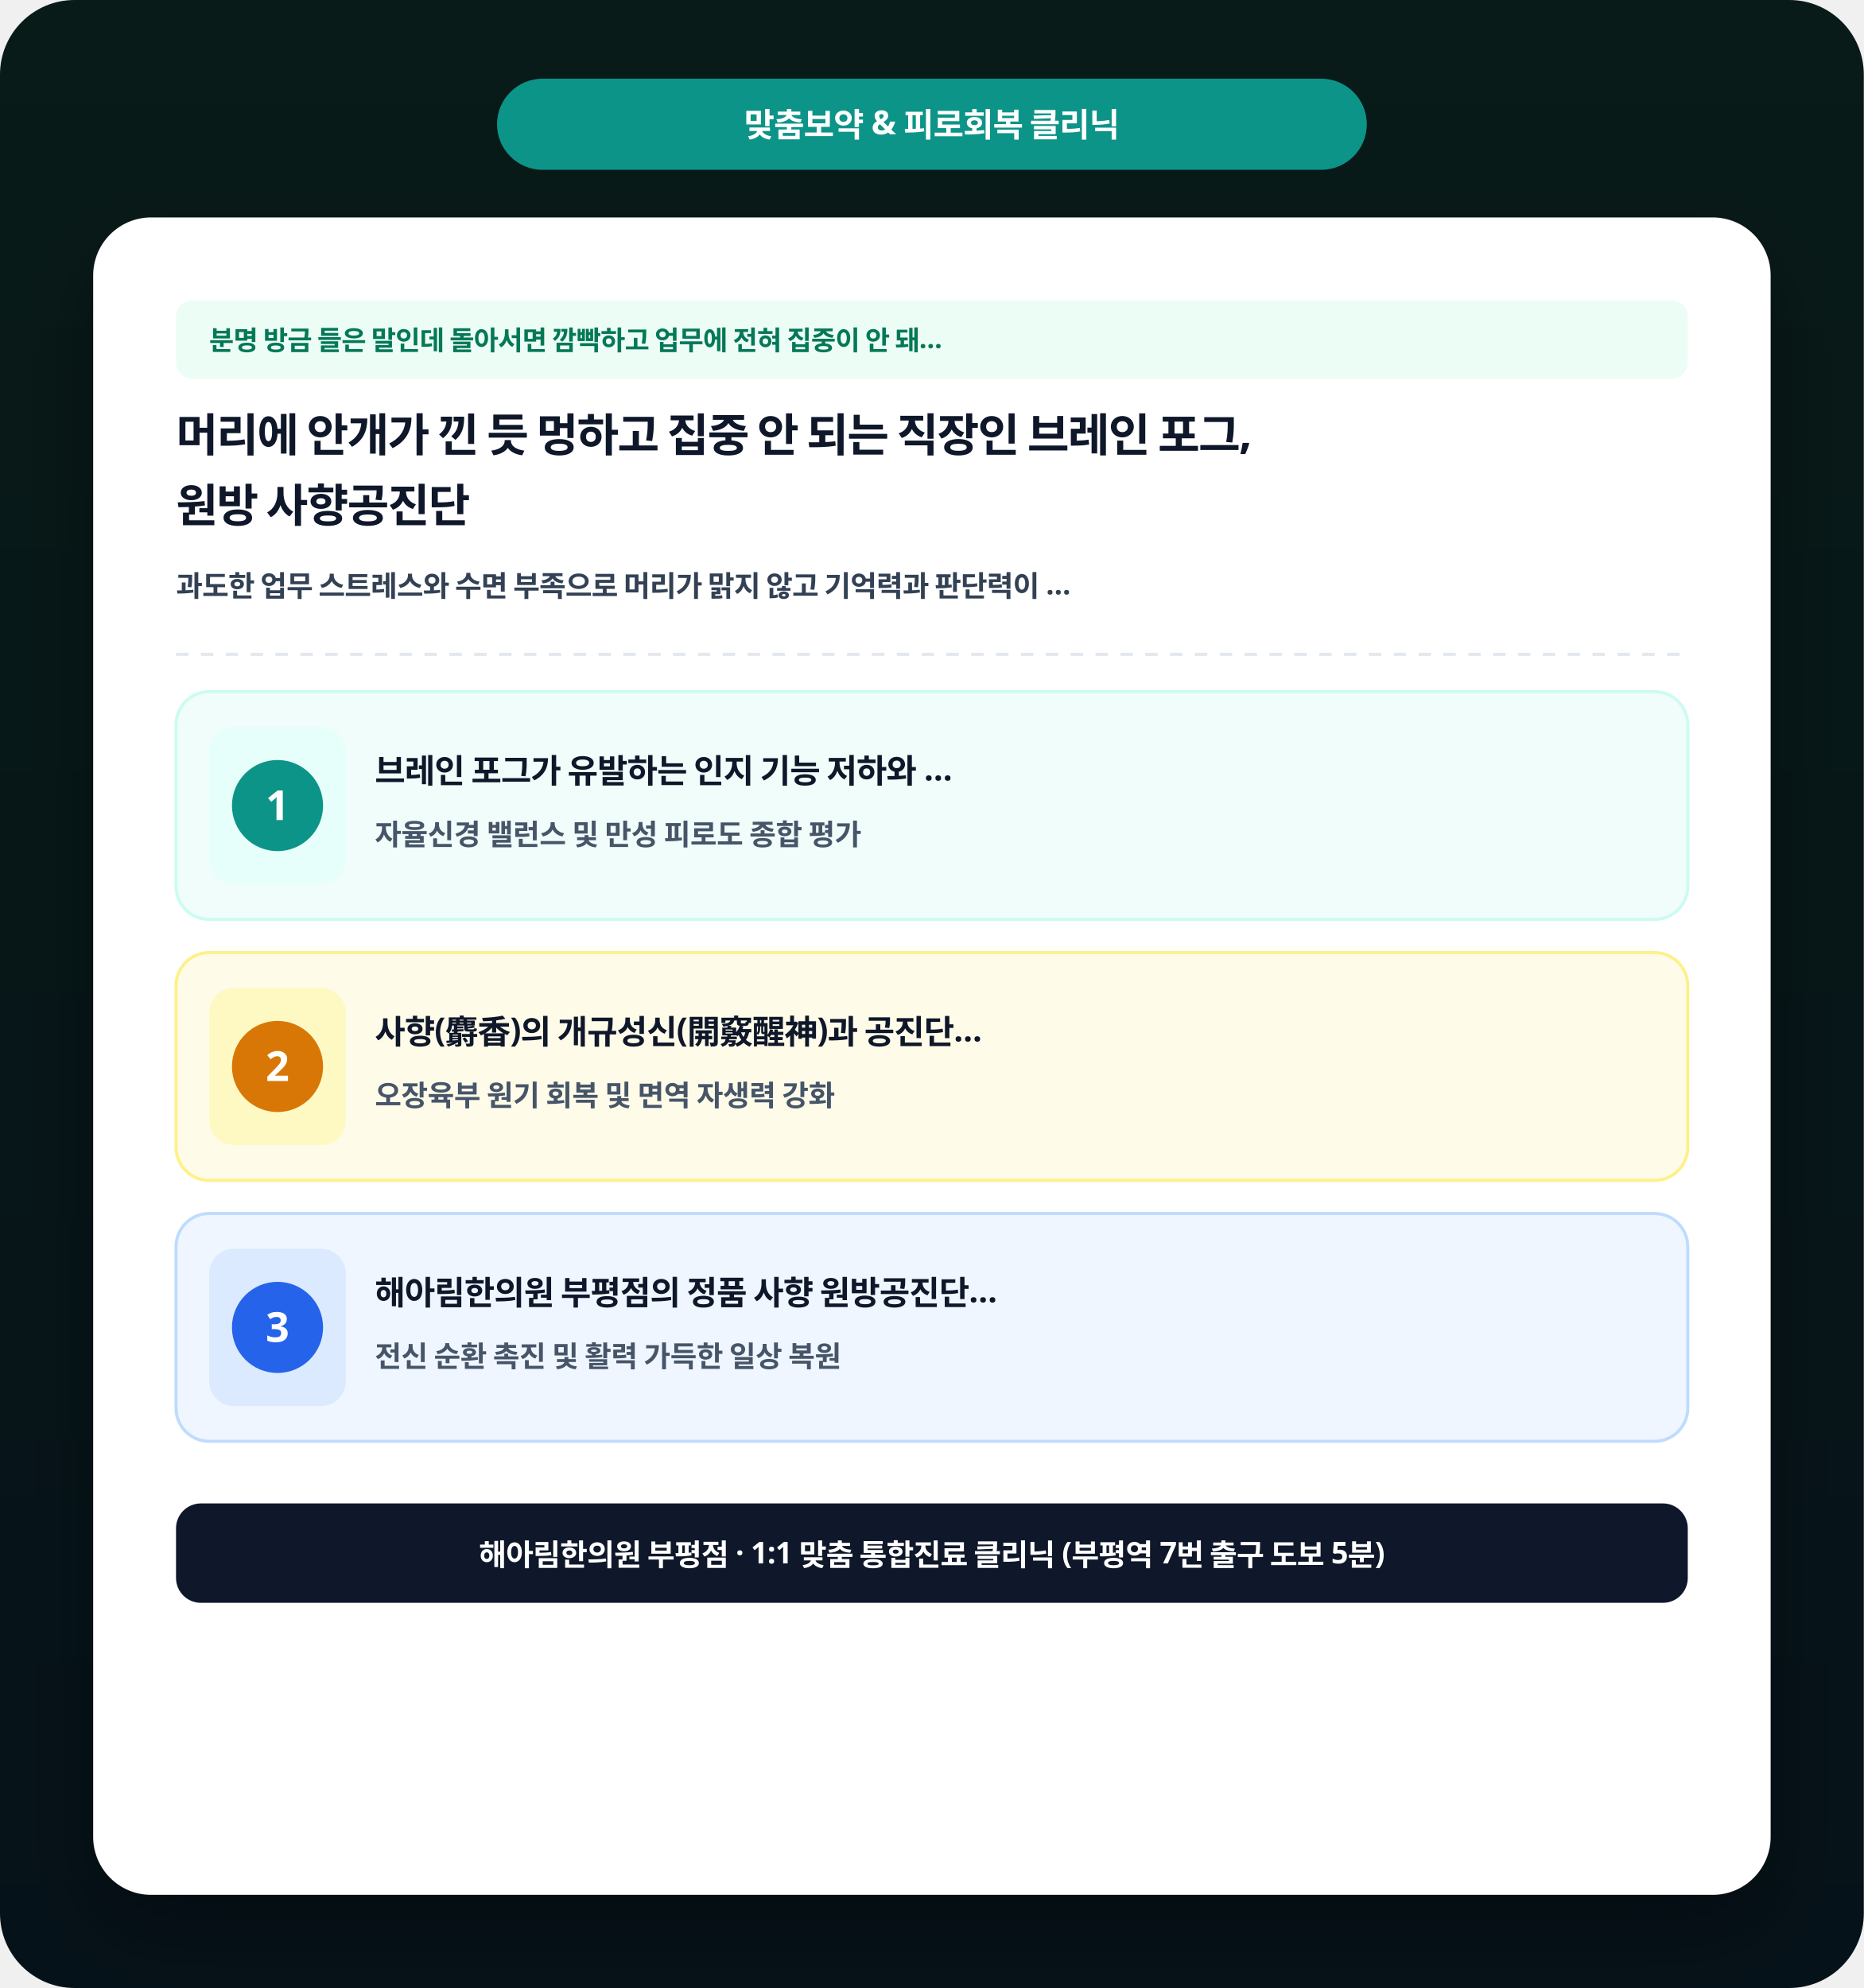
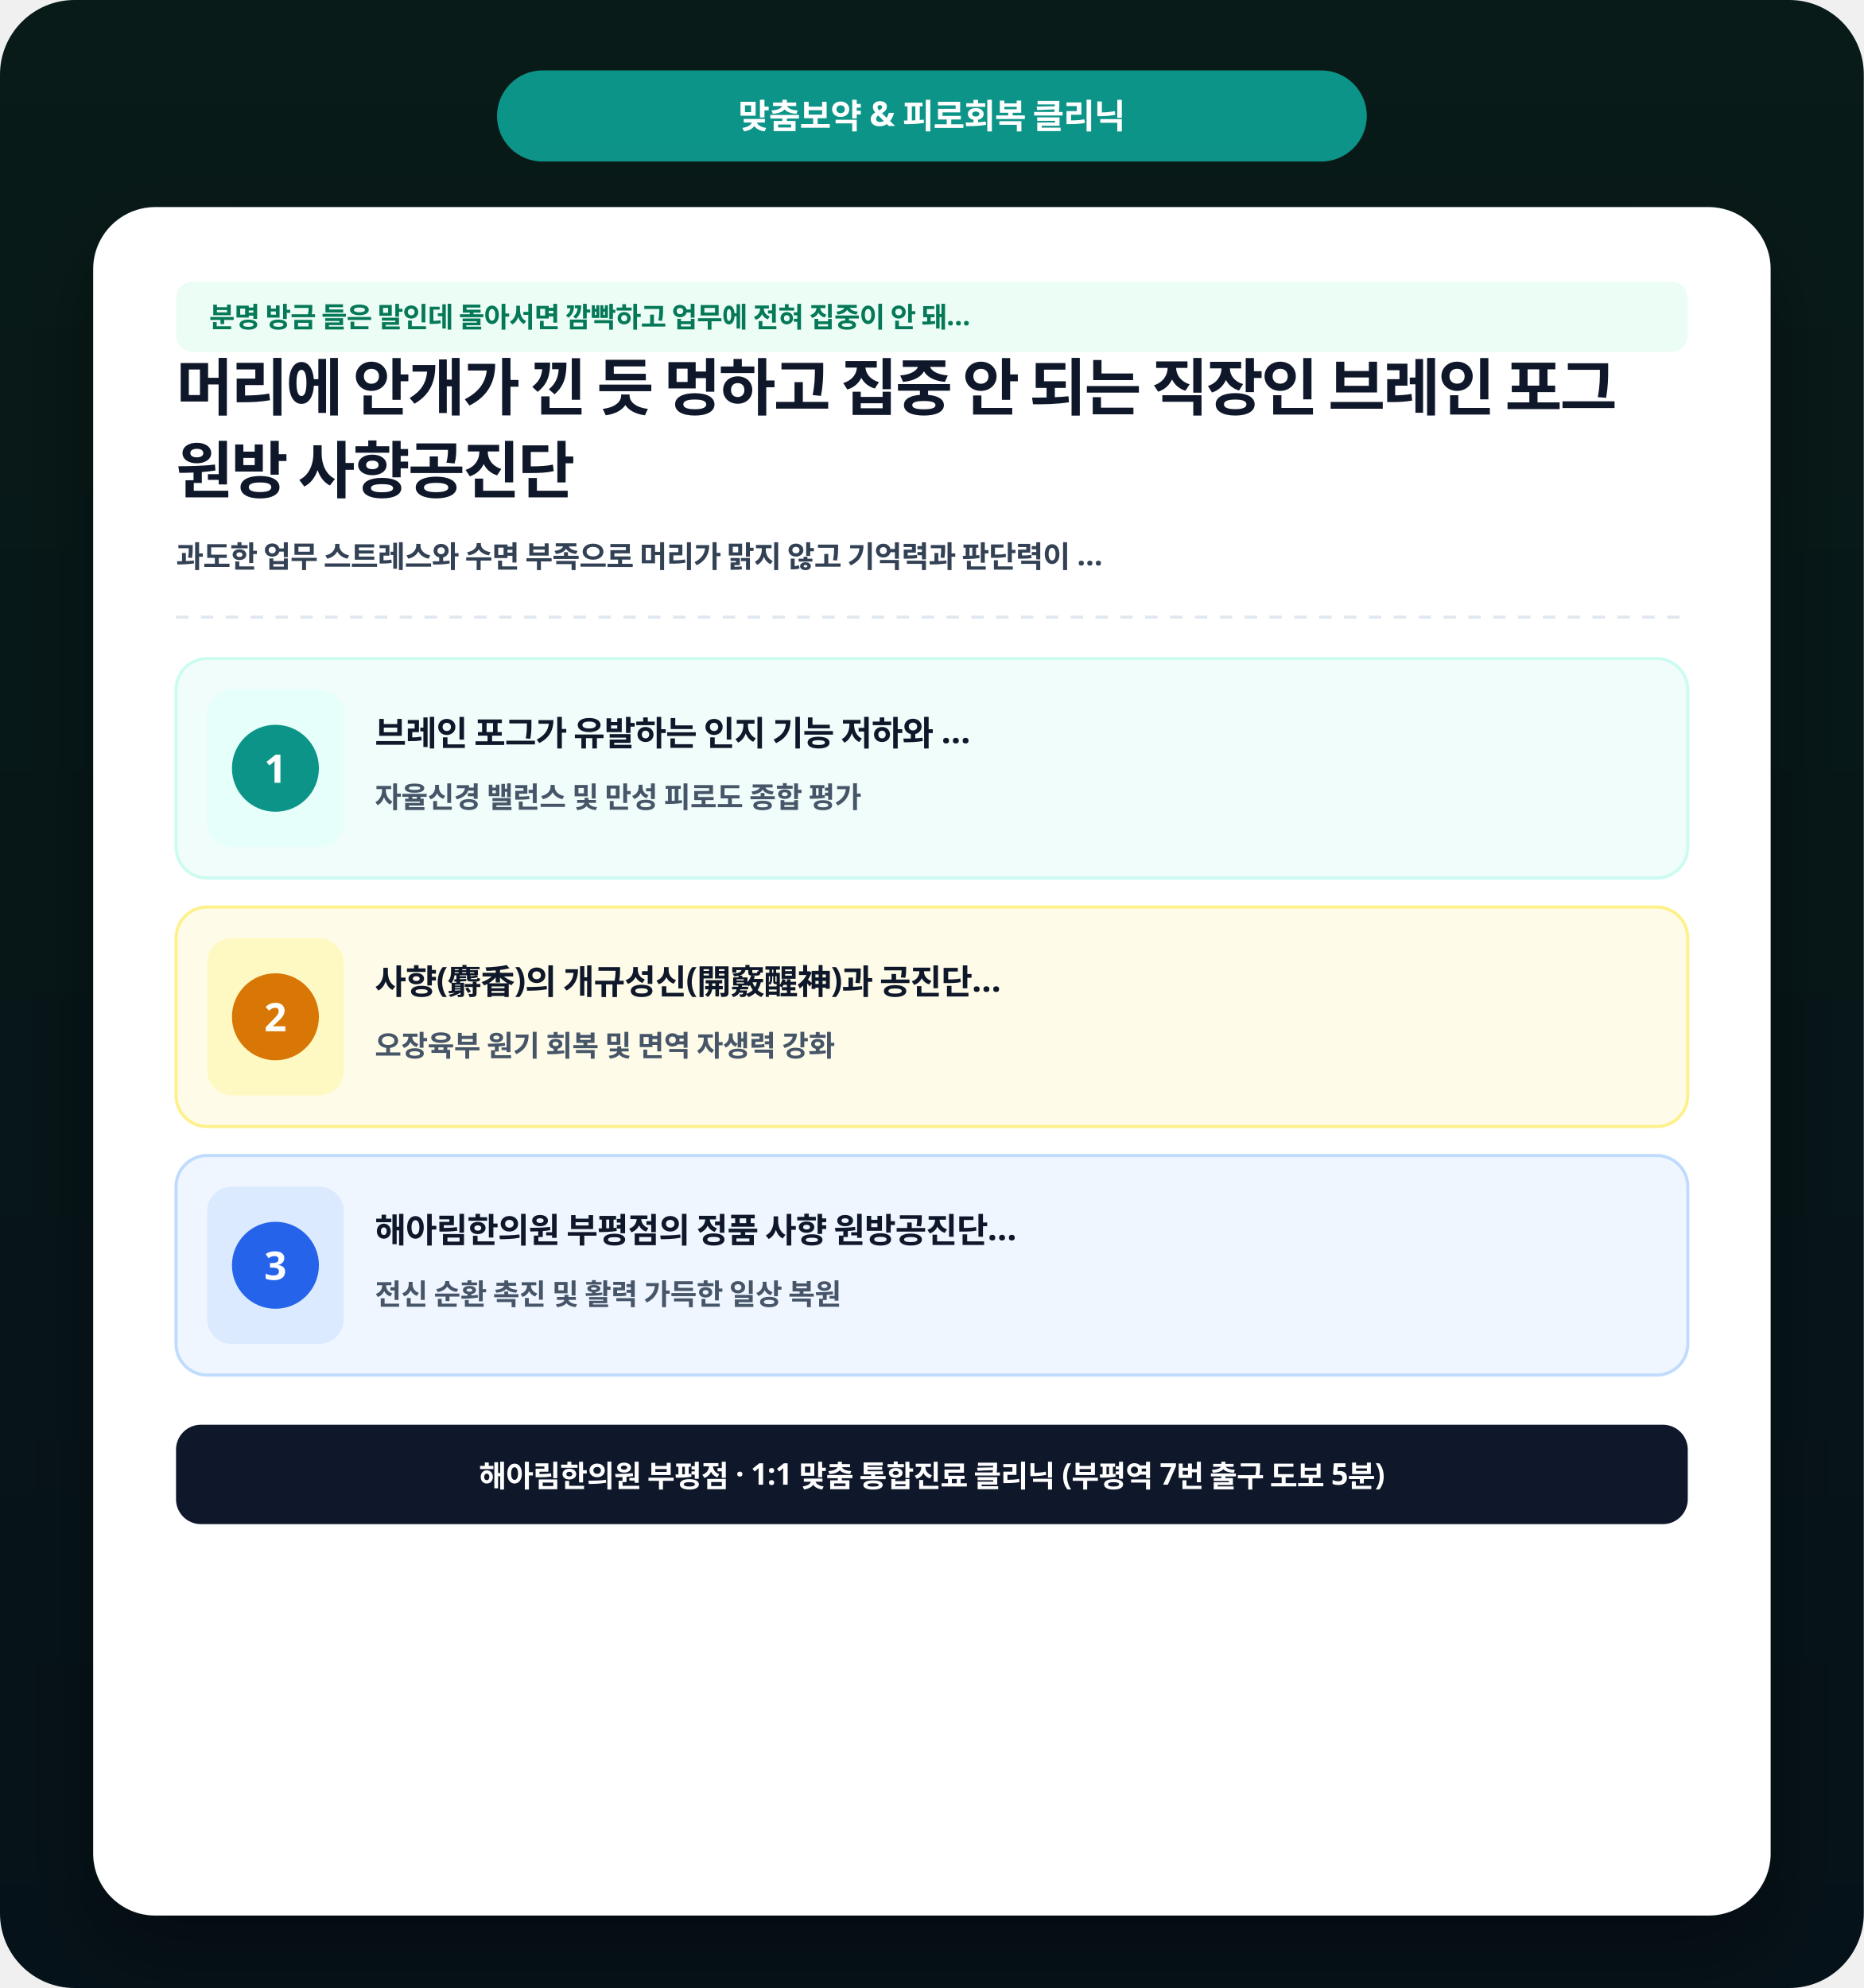
<svg xmlns="http://www.w3.org/2000/svg" width="900" height="960" viewBox="0 0 900 960">
  <defs>
    <linearGradient id="bgGrad" x1="0%" y1="0%" x2="0%" y2="100%">
      <stop offset="0%" stop-color="#081b18" />
      <stop offset="100%" stop-color="#061219" />
    </linearGradient>
    <filter id="cardShadow" x="-10%" y="-10%" width="120%" height="120%">
      <feDropShadow dx="0" dy="16" stdDeviation="20" flood-color="#000000" flood-opacity="0.35" />
    </filter>
  </defs>
  <rect x="0" y="0" width="900" height="960" rx="36" fill="url(#bgGrad)" />
-   <g transform="translate(450, 60)">
+   <g transform="translate(450, 56)">
    <rect x="-210" y="-22" width="420" height="44" rx="22" fill="#0d9488" />
-     <text x="0" y="6" font-size="16" font-weight="900" fill="#ffffff" text-anchor="middle" font-family="Pretendard, 'Malgun Gothic', sans-serif" letter-spacing="-0.02em">
+     <text x="0" y="6" font-size="16.5" font-weight="900" fill="#ffffff" text-anchor="middle" font-family="Pretendard, 'Malgun Gothic', sans-serif" letter-spacing="-0.02em">
      맞춤보약 &amp; 피로회복 클리닉
    </text>
  </g>
  <g filter="url(#cardShadow)">
-     <rect x="45" y="105" width="810" height="810" rx="28" fill="#ffffff" />
+     <rect x="45" y="100" width="810" height="825" rx="30" fill="#ffffff" />
  </g>
-   <g transform="translate(85, 145)">
-     <rect x="0" y="0" width="730" height="38" rx="8" fill="#ecfdf5" />
-     <text x="16" y="24" font-size="13" font-weight="900" fill="#047857" font-family="Pretendard, 'Malgun Gothic', sans-serif" letter-spacing="-0.02em">
+   <g transform="translate(85, 136)">
+     <rect x="0" y="0" width="730" height="34" rx="8" fill="#ecfdf5" />
+     <text x="16" y="22" font-size="13.5" font-weight="900" fill="#047857" font-family="Pretendard, 'Malgun Gothic', sans-serif" letter-spacing="-0.02em">
      분명 방금 들은 말인데 돌아서면 깜빡하고 업무에 전혀 집중이 안 돼…
    </text>
  </g>
  <g>
-     <text x="85" y="218" font-size="22" font-weight="900" fill="#0f172a" font-family="Pretendard, 'Malgun Gothic', sans-serif" letter-spacing="-0.03em">머리에 안개가 낀 듯 멍하고 집중 안 되는 직장인 브레인 포그,</text>
-     <text x="85" y="252" font-size="22" font-weight="900" fill="#0f172a" font-family="Pretendard, 'Malgun Gothic', sans-serif" letter-spacing="-0.03em">원방 사향공진단</text>
+     <text x="85" y="198" font-size="30" font-weight="900" fill="#0f172a" font-family="Pretendard, 'Malgun Gothic', sans-serif" letter-spacing="-0.035em">머리에 안개가 낀 듯 멍하고 집중 안 되는 직장인 브레인 포그</text>
+     <text x="85" y="238" font-size="30" font-weight="900" fill="#0f172a" font-family="Pretendard, 'Malgun Gothic', sans-serif" letter-spacing="-0.035em">원방 사향공진단</text>
  </g>
  <g>
-     <text x="85" y="288" font-size="14" font-weight="800" fill="#334155" font-family="Pretendard, 'Malgun Gothic', sans-serif" letter-spacing="-0.02em">
+     <text x="85" y="274" font-size="14.5" font-weight="800" fill="#334155" font-family="Pretendard, 'Malgun Gothic', sans-serif" letter-spacing="-0.02em">
      과도한 업무 스트레스와 수면 부족으로 머리가 맑지 않고 기억력과 판단력이 …
    </text>
  </g>
-   <line x1="85" y1="316" x2="815" y2="316" stroke="#e2e8f0" stroke-width="1.5" stroke-dasharray="6,6" />
-   <g transform="translate(85, 334)">
-     <rect x="0" y="0" width="730" height="110" rx="16" fill="#f0fdfa" stroke="#ccfbf1" stroke-width="1.5" />
-     <rect x="16" y="17" width="66" height="76" rx="12" fill="#e6fffa" />
-     <circle cx="49" cy="55" r="22" fill="#0d9488" />
-     <text x="49" y="62" font-size="20" font-weight="900" fill="#ffffff" text-anchor="middle" font-family="Pretendard, 'Malgun Gothic', sans-serif">1</text>
-     <text x="96" y="44" font-size="16" font-weight="900" fill="#0f172a" font-family="Pretendard, 'Malgun Gothic', sans-serif" letter-spacing="-0.02em">
+   <line x1="85" y1="298" x2="815" y2="298" stroke="#e2e8f0" stroke-width="1.5" stroke-dasharray="6,6" />
+   <g transform="translate(85, 318)">
+     <rect x="0" y="0" width="730" height="106" rx="15" fill="#f0fdfa" stroke="#ccfbf1" stroke-width="1.5" />
+     <rect x="15" y="15" width="66" height="76" rx="12" fill="#e6fffa" />
+     <circle cx="48" cy="53" r="21" fill="#0d9488" />
+     <text x="48" y="60" font-size="19" font-weight="900" fill="#ffffff" text-anchor="middle" font-family="Pretendard, 'Malgun Gothic', sans-serif">1</text>
+     <text x="96" y="42" font-size="16.5" font-weight="900" fill="#0f172a" font-family="Pretendard, 'Malgun Gothic', sans-serif" letter-spacing="-0.02em">
      브레인 포그가 유발하는 인지 기능 저하와 …
    </text>
-     <text x="96" y="74" font-size="14" font-weight="600" fill="#475569" font-family="Pretendard, 'Malgun Gothic', sans-serif" letter-spacing="-0.01em">
+     <text x="96" y="72" font-size="14" font-weight="600" fill="#475569" font-family="Pretendard, 'Malgun Gothic', sans-serif" letter-spacing="-0.01em">
      자율신경 밸런스 및 만성 피로도 종합 평가
    </text>
  </g>
-   <g transform="translate(85, 460)">
-     <rect x="0" y="0" width="730" height="110" rx="16" fill="#fefce8" stroke="#fef08a" stroke-width="1.5" />
-     <rect x="16" y="17" width="66" height="76" rx="12" fill="#fef9c3" />
-     <circle cx="49" cy="55" r="22" fill="#d97706" />
-     <text x="49" y="62" font-size="20" font-weight="900" fill="#ffffff" text-anchor="middle" font-family="Pretendard, 'Malgun Gothic', sans-serif">2</text>
-     <text x="96" y="44" font-size="16" font-weight="900" fill="#0f172a" font-family="Pretendard, 'Malgun Gothic', sans-serif" letter-spacing="-0.02em">
+   <g transform="translate(85, 438)">
+     <rect x="0" y="0" width="730" height="106" rx="15" fill="#fefce8" stroke="#fef08a" stroke-width="1.5" />
+     <rect x="15" y="15" width="66" height="76" rx="12" fill="#fef9c3" />
+     <circle cx="48" cy="53" r="21" fill="#d97706" />
+     <text x="48" y="60" font-size="19" font-weight="900" fill="#ffffff" text-anchor="middle" font-family="Pretendard, 'Malgun Gothic', sans-serif">2</text>
+     <text x="96" y="42" font-size="16.5" font-weight="900" fill="#0f172a" font-family="Pretendard, 'Malgun Gothic', sans-serif" letter-spacing="-0.02em">
      사향(麝香)의 개규성신(開竅醒神)과 공진단…
    </text>
-     <text x="96" y="74" font-size="14" font-weight="600" fill="#475569" font-family="Pretendard, 'Malgun Gothic', sans-serif" letter-spacing="-0.01em">
+     <text x="96" y="72" font-size="14" font-weight="600" fill="#475569" font-family="Pretendard, 'Malgun Gothic', sans-serif" letter-spacing="-0.01em">
      오장육부 원기 회복 및 면역 자생력 강화
    </text>
  </g>
-   <g transform="translate(85, 586)">
-     <rect x="0" y="0" width="730" height="110" rx="16" fill="#eff6ff" stroke="#bfdbfe" stroke-width="1.5" />
-     <rect x="16" y="17" width="66" height="76" rx="12" fill="#dbeafe" />
-     <circle cx="49" cy="55" r="22" fill="#2563eb" />
-     <text x="49" y="62" font-size="20" font-weight="900" fill="#ffffff" text-anchor="middle" font-family="Pretendard, 'Malgun Gothic', sans-serif">3</text>
-     <text x="96" y="44" font-size="16" font-weight="900" fill="#0f172a" font-family="Pretendard, 'Malgun Gothic', sans-serif" letter-spacing="-0.02em">
+   <g transform="translate(85, 558)">
+     <rect x="0" y="0" width="730" height="106" rx="15" fill="#eff6ff" stroke="#bfdbfe" stroke-width="1.5" />
+     <rect x="15" y="15" width="66" height="76" rx="12" fill="#dbeafe" />
+     <circle cx="48" cy="53" r="21" fill="#2563eb" />
+     <text x="48" y="60" font-size="19" font-weight="900" fill="#ffffff" text-anchor="middle" font-family="Pretendard, 'Malgun Gothic', sans-serif">3</text>
+     <text x="96" y="42" font-size="16.5" font-weight="900" fill="#0f172a" font-family="Pretendard, 'Malgun Gothic', sans-serif" letter-spacing="-0.02em">
      해아림한의원 부평점의 정품 사향 원방공진단…
    </text>
-     <text x="96" y="74" font-size="14" font-weight="600" fill="#475569" font-family="Pretendard, 'Malgun Gothic', sans-serif" letter-spacing="-0.01em">
+     <text x="96" y="72" font-size="14" font-weight="600" fill="#475569" font-family="Pretendard, 'Malgun Gothic', sans-serif" letter-spacing="-0.01em">
      전신 순환 촉진 및 활력 가득한 일상 복원
    </text>
  </g>
-   <g transform="translate(85, 726)">
+   <g transform="translate(85, 688)">
    <rect x="0" y="0" width="730" height="48" rx="12" fill="#0f172a" />
    <text x="365" y="30" font-size="14.5" font-weight="800" fill="#ffffff" text-anchor="middle" font-family="Pretendard, 'Malgun Gothic', sans-serif" letter-spacing="-0.02em">
      해아림한의원 부평점 · 1:1 맞춤 통합진료 클리닉 (부평역 7번 출구 도보 5분)
    </text>
  </g>
</svg>
